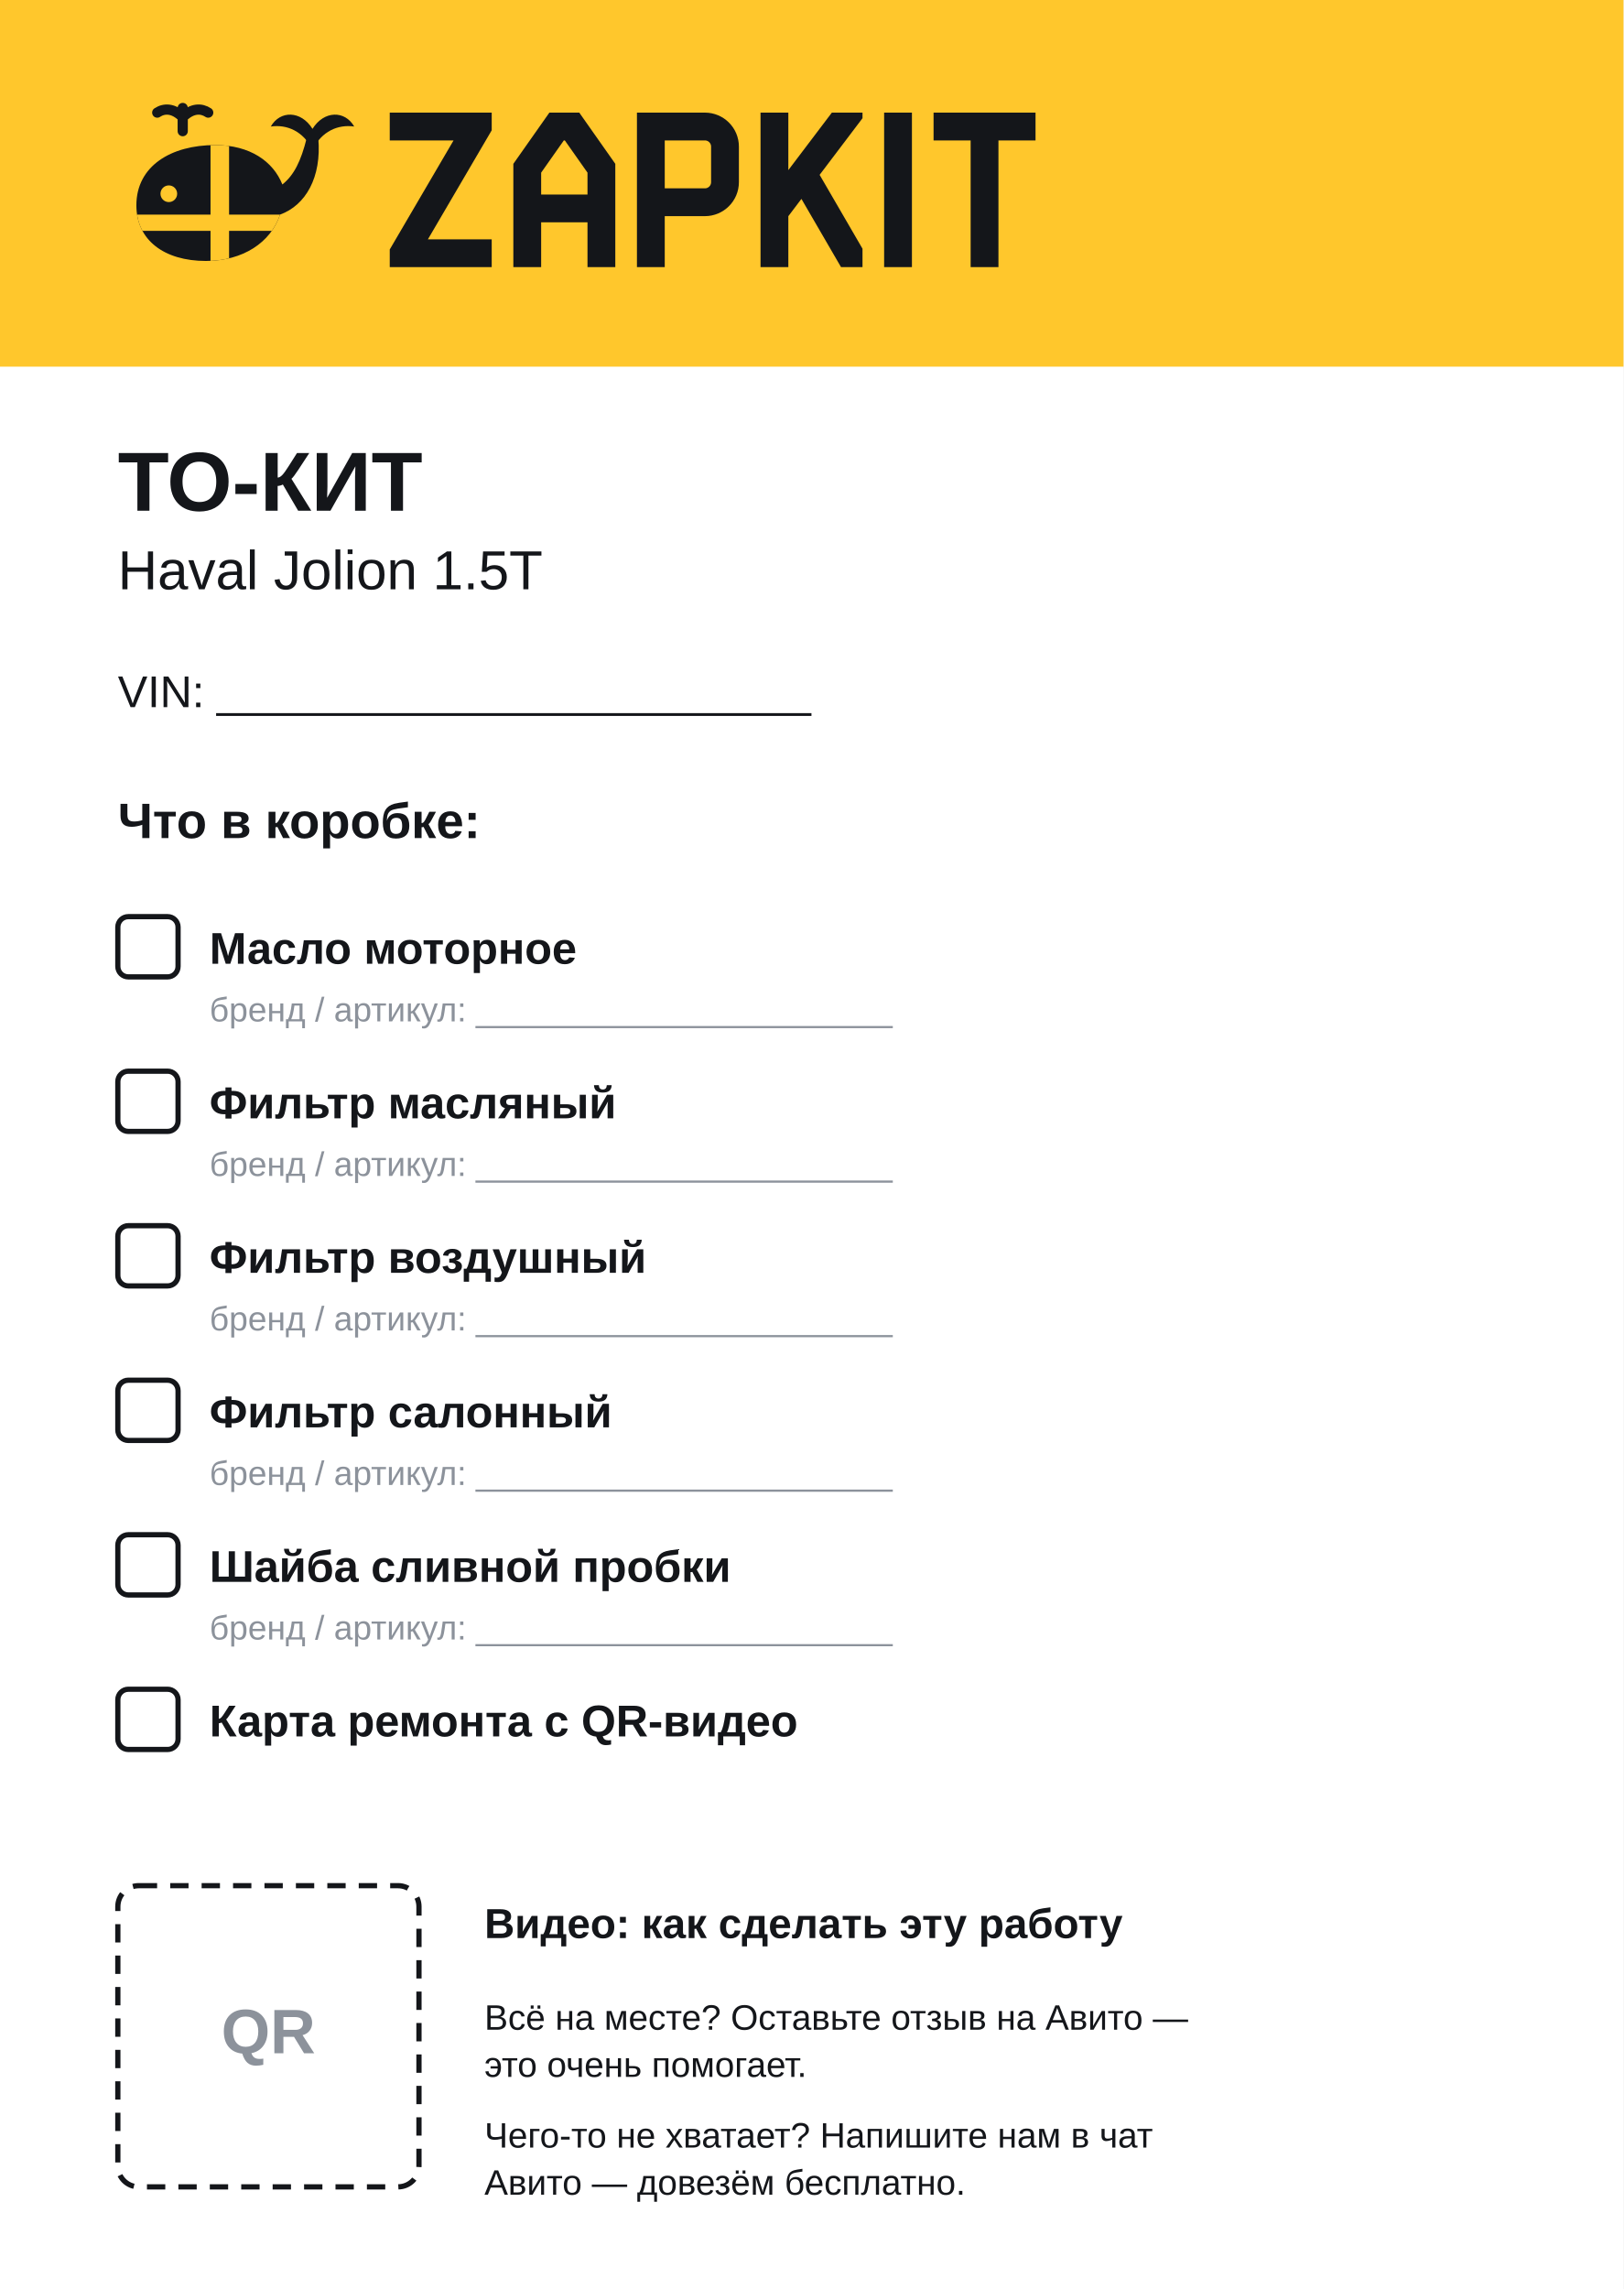
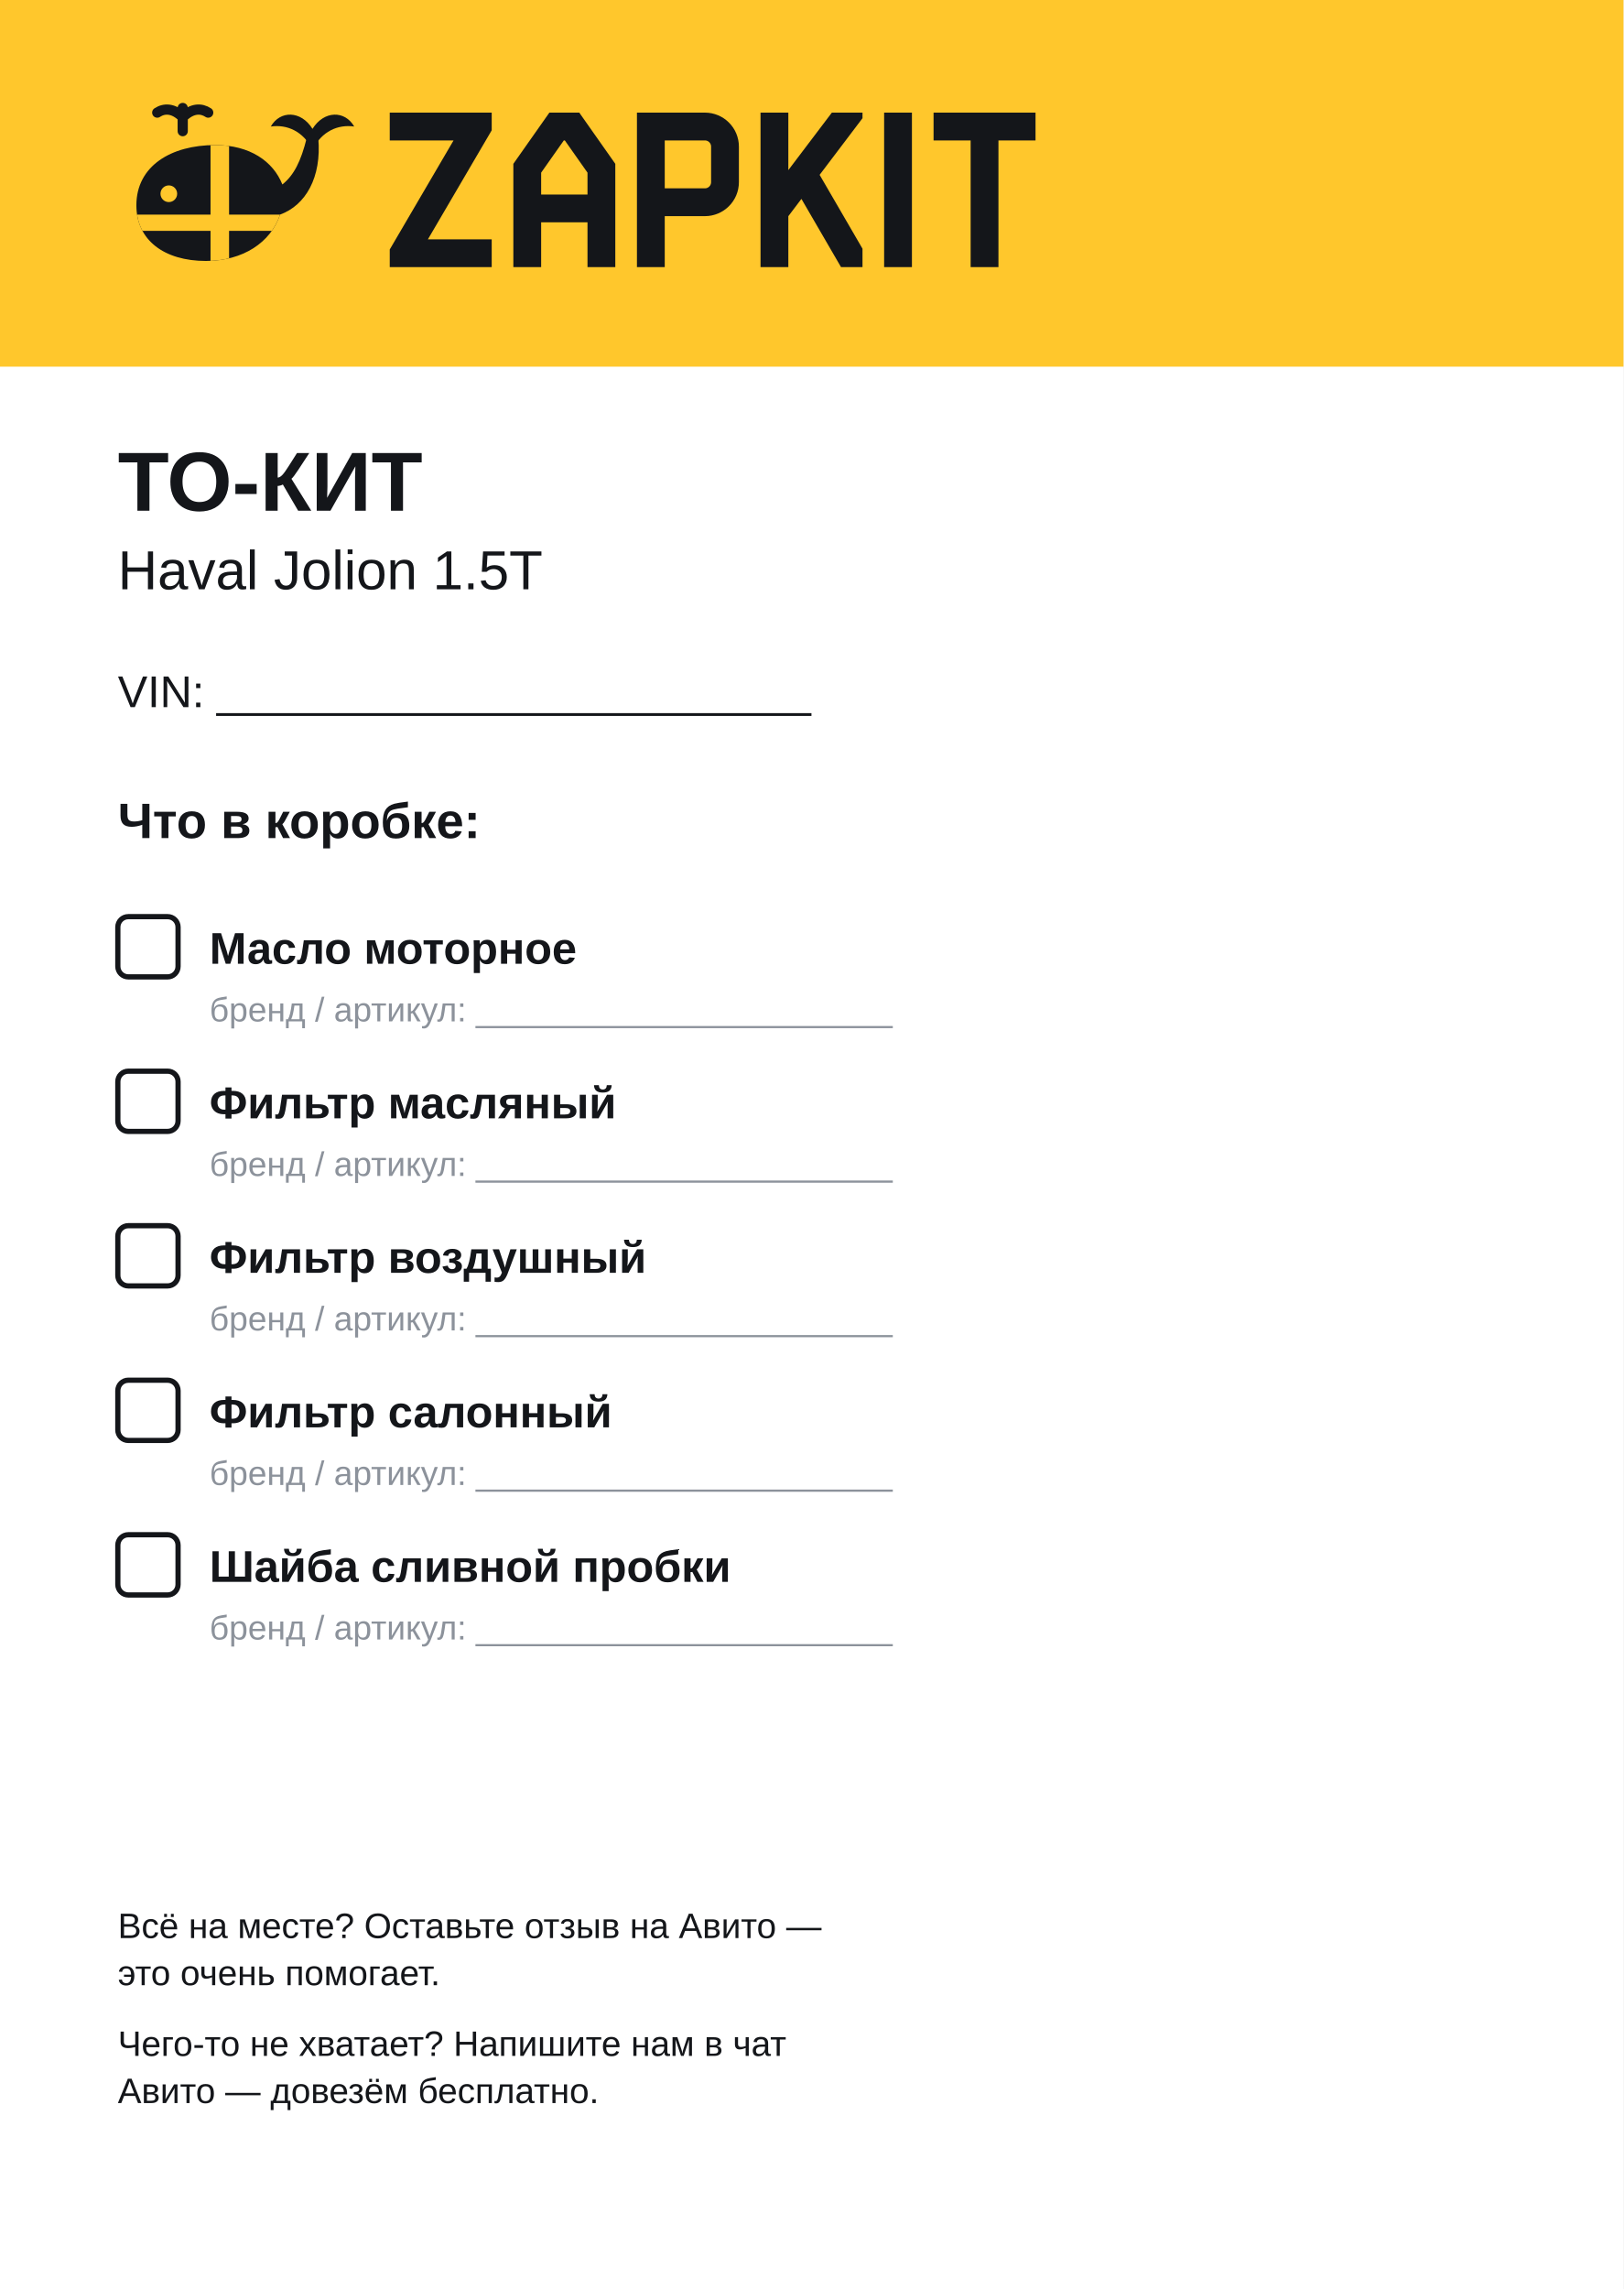
<svg xmlns="http://www.w3.org/2000/svg" viewBox="0 0 1240 1748" width="1240" height="1748" role="img" aria-label="ZAPKIT — карта ремонта: ТО-КИТ Haval Jolion 1.5T">
  <rect width="1240" height="1748" fill="#FFFFFF" />
  <rect width="1240" height="280" fill="#FFC72C" />
  <g transform="translate(90 86) scale(1.18)">
    <g transform="translate(0 -30) scale(1.5)">
      <defs>
        <clipPath id="wb-r7">
          <path d="M8,60 C8,43 23,34 42,34 C57,34 67,41 71,51 C76,47 79,41 81.5,31 L86.5,31 C88,48 81,60 70,64 C66,76 54,84 38,84 C20,84 8,75 8,60 Z" />
        </clipPath>
      </defs>
      <path fill="#14161A" d="M8,60 C8,43 23,34 42,34 C57,34 67,41 71,51 C76,47 79,41 81.5,31 L86.5,31 C88,48 81,60 70,64 C66,76 54,84 38,84 C20,84 8,75 8,60 Z" />
      <path fill="#14161A" d="M84,36 C80,28 73,25 66,26 C70,19 79,19 84,27 C89,19 98,19 102,26 C95,25 88,28 84,36 Z" />
      <g clip-path="url(#wb-r7)" fill="#FFC72C">
        <rect x="40" y="30" width="8" height="60" />
        <rect x="0" y="64" width="90" height="7" />
      </g>
      <circle cx="22" cy="55" r="3.6" fill="#FFC72C" />
      <path d="M28,28 V18 M28,22 C24,18 20,18 17,20 M28,22 C32,18 36,18 39,20" fill="none" stroke="#14161A" stroke-width="4.4" stroke-linecap="round" />
    </g>
    <g transform="translate(176 0)">
      <defs>
        <clipPath id="c66-r7">
          <rect width="66" height="100" />
        </clipPath>
        <clipPath id="c18-r7">
          <rect width="18" height="100" />
        </clipPath>
      </defs>
      <g transform="translate(0 0)">
        <path clip-path="url(#c66-r7)" d="M0,9 H57 L9,91 H66" fill="none" stroke="#14161A" stroke-width="18" stroke-linejoin="miter" stroke-miterlimit="10" />
      </g>
      <g transform="translate(80 0)">
        <path clip-path="url(#c66-r7)" d="M9,100 V36 L28,9 H38 L57,36 V100 M9,62 H57" fill="none" stroke="#14161A" stroke-width="18" stroke-linejoin="miter" stroke-miterlimit="10" />
      </g>
      <g transform="translate(160 0)">
        <path clip-path="url(#c66-r7)" d="M9,100 V9 H44 A13,13 0 0 1 57,22 V45 A13,13 0 0 1 44,58 H9" fill="none" stroke="#14161A" stroke-width="18" stroke-linejoin="miter" stroke-miterlimit="10" />
      </g>
      <g transform="translate(240 0)">
        <path clip-path="url(#c66-r7)" d="M9,0 V100 M9,64 L62,-6 M30,44 L66,106" fill="none" stroke="#14161A" stroke-width="18" stroke-linejoin="miter" stroke-miterlimit="10" />
      </g>
      <g transform="translate(320 0)">
        <path clip-path="url(#c18-r7)" d="M9,0 V100" fill="none" stroke="#14161A" stroke-width="18" stroke-linejoin="miter" stroke-miterlimit="10" />
      </g>
      <g transform="translate(352 0)">
        <path clip-path="url(#c66-r7)" d="M0,9 H66 M33,9 V100" fill="none" stroke="#14161A" stroke-width="18" stroke-linejoin="miter" stroke-miterlimit="10" />
      </g>
    </g>
  </g>
  <text x="90" y="390" font-family="'Liberation Sans', Arial, Helvetica, sans-serif" font-size="64" font-weight="700" fill="#14161A" text-anchor="start">ТО-КИТ</text>
  <text x="90" y="450" font-family="'Liberation Sans', Arial, Helvetica, sans-serif" font-size="42" font-weight="400" fill="#14161A" text-anchor="start">Haval Jolion 1.5T</text>
  <text x="90" y="540" font-family="'Liberation Sans', Arial, Helvetica, sans-serif" font-size="34" font-weight="400" fill="#14161A" text-anchor="start">VIN: ________________________</text>
  <text x="90" y="640" font-family="'Liberation Sans', Arial, Helvetica, sans-serif" font-size="38" font-weight="700" fill="#14161A" text-anchor="start">Что в коробке:</text>
  <rect x="90" y="700" width="46" height="46" rx="8" fill="none" stroke="#14161A" stroke-width="4" />
  <text x="160" y="736" font-family="'Liberation Sans', Arial, Helvetica, sans-serif" font-size="34" font-weight="700" fill="#14161A" text-anchor="start">Масло моторное</text>
  <text x="160" y="780" font-family="'Liberation Sans', Arial, Helvetica, sans-serif" font-size="26" font-weight="400" fill="#8C929B" text-anchor="start">бренд / артикул: ______________________</text>
  <rect x="90" y="818" width="46" height="46" rx="8" fill="none" stroke="#14161A" stroke-width="4" />
  <text x="160" y="854" font-family="'Liberation Sans', Arial, Helvetica, sans-serif" font-size="34" font-weight="700" fill="#14161A" text-anchor="start">Фильтр масляный</text>
  <text x="160" y="898" font-family="'Liberation Sans', Arial, Helvetica, sans-serif" font-size="26" font-weight="400" fill="#8C929B" text-anchor="start">бренд / артикул: ______________________</text>
  <rect x="90" y="936" width="46" height="46" rx="8" fill="none" stroke="#14161A" stroke-width="4" />
  <text x="160" y="972" font-family="'Liberation Sans', Arial, Helvetica, sans-serif" font-size="34" font-weight="700" fill="#14161A" text-anchor="start">Фильтр воздушный</text>
  <text x="160" y="1016" font-family="'Liberation Sans', Arial, Helvetica, sans-serif" font-size="26" font-weight="400" fill="#8C929B" text-anchor="start">бренд / артикул: ______________________</text>
  <rect x="90" y="1054" width="46" height="46" rx="8" fill="none" stroke="#14161A" stroke-width="4" />
  <text x="160" y="1090" font-family="'Liberation Sans', Arial, Helvetica, sans-serif" font-size="34" font-weight="700" fill="#14161A" text-anchor="start">Фильтр салонный</text>
  <text x="160" y="1134" font-family="'Liberation Sans', Arial, Helvetica, sans-serif" font-size="26" font-weight="400" fill="#8C929B" text-anchor="start">бренд / артикул: ______________________</text>
  <rect x="90" y="1172" width="46" height="46" rx="8" fill="none" stroke="#14161A" stroke-width="4" />
  <text x="160" y="1208" font-family="'Liberation Sans', Arial, Helvetica, sans-serif" font-size="34" font-weight="700" fill="#14161A" text-anchor="start">Шайба сливной пробки</text>
  <text x="160" y="1252" font-family="'Liberation Sans', Arial, Helvetica, sans-serif" font-size="26" font-weight="400" fill="#8C929B" text-anchor="start">бренд / артикул: ______________________</text>
-   <rect x="90" y="1290" width="46" height="46" rx="8" fill="none" stroke="#14161A" stroke-width="4" />
-   <text x="160" y="1326" font-family="'Liberation Sans', Arial, Helvetica, sans-serif" font-size="34" font-weight="700" fill="#14161A" text-anchor="start">Карта ремонта с QR-видео</text>
-   <rect x="90" y="1440" width="230" height="230" rx="16" fill="none" stroke="#14161A" stroke-width="4" stroke-dasharray="14 10" />
-   <text x="205" y="1568" font-family="'Liberation Sans', Arial, Helvetica, sans-serif" font-size="48" font-weight="700" fill="#8C929B" text-anchor="middle">QR</text>
-   <text x="370" y="1480" font-family="'Liberation Sans', Arial, Helvetica, sans-serif" font-size="32" font-weight="700" fill="#14161A" text-anchor="start">Видео: как сделать эту работу</text>
-   <text x="370" y="1550" font-family="'Liberation Sans', Arial, Helvetica, sans-serif" font-size="27" font-weight="400" fill="#14161A" text-anchor="start">Всё на месте? Оставьте отзыв на Авито —</text>
-   <text x="370" y="1586" font-family="'Liberation Sans', Arial, Helvetica, sans-serif" font-size="27" font-weight="400" fill="#14161A" text-anchor="start">это очень помогает.</text>
-   <text x="370" y="1640" font-family="'Liberation Sans', Arial, Helvetica, sans-serif" font-size="27" font-weight="400" fill="#14161A" text-anchor="start">Чего-то не хватает? Напишите нам в чат</text>
-   <text x="370" y="1676" font-family="'Liberation Sans', Arial, Helvetica, sans-serif" font-size="27" font-weight="400" fill="#14161A" text-anchor="start">Авито — довезём бесплатно.</text>
+   <text x="90" y="1480" font-family="'Liberation Sans', Arial, Helvetica, sans-serif" font-size="27" font-weight="400" fill="#14161A" text-anchor="start">Всё на месте? Оставьте отзыв на Авито —</text>
+   <text x="90" y="1516" font-family="'Liberation Sans', Arial, Helvetica, sans-serif" font-size="27" font-weight="400" fill="#14161A" text-anchor="start">это очень помогает.</text>
+   <text x="90" y="1570" font-family="'Liberation Sans', Arial, Helvetica, sans-serif" font-size="27" font-weight="400" fill="#14161A" text-anchor="start">Чего-то не хватает? Напишите нам в чат</text>
+   <text x="90" y="1606" font-family="'Liberation Sans', Arial, Helvetica, sans-serif" font-size="27" font-weight="400" fill="#14161A" text-anchor="start">Авито — довезём бесплатно.</text>
</svg>
